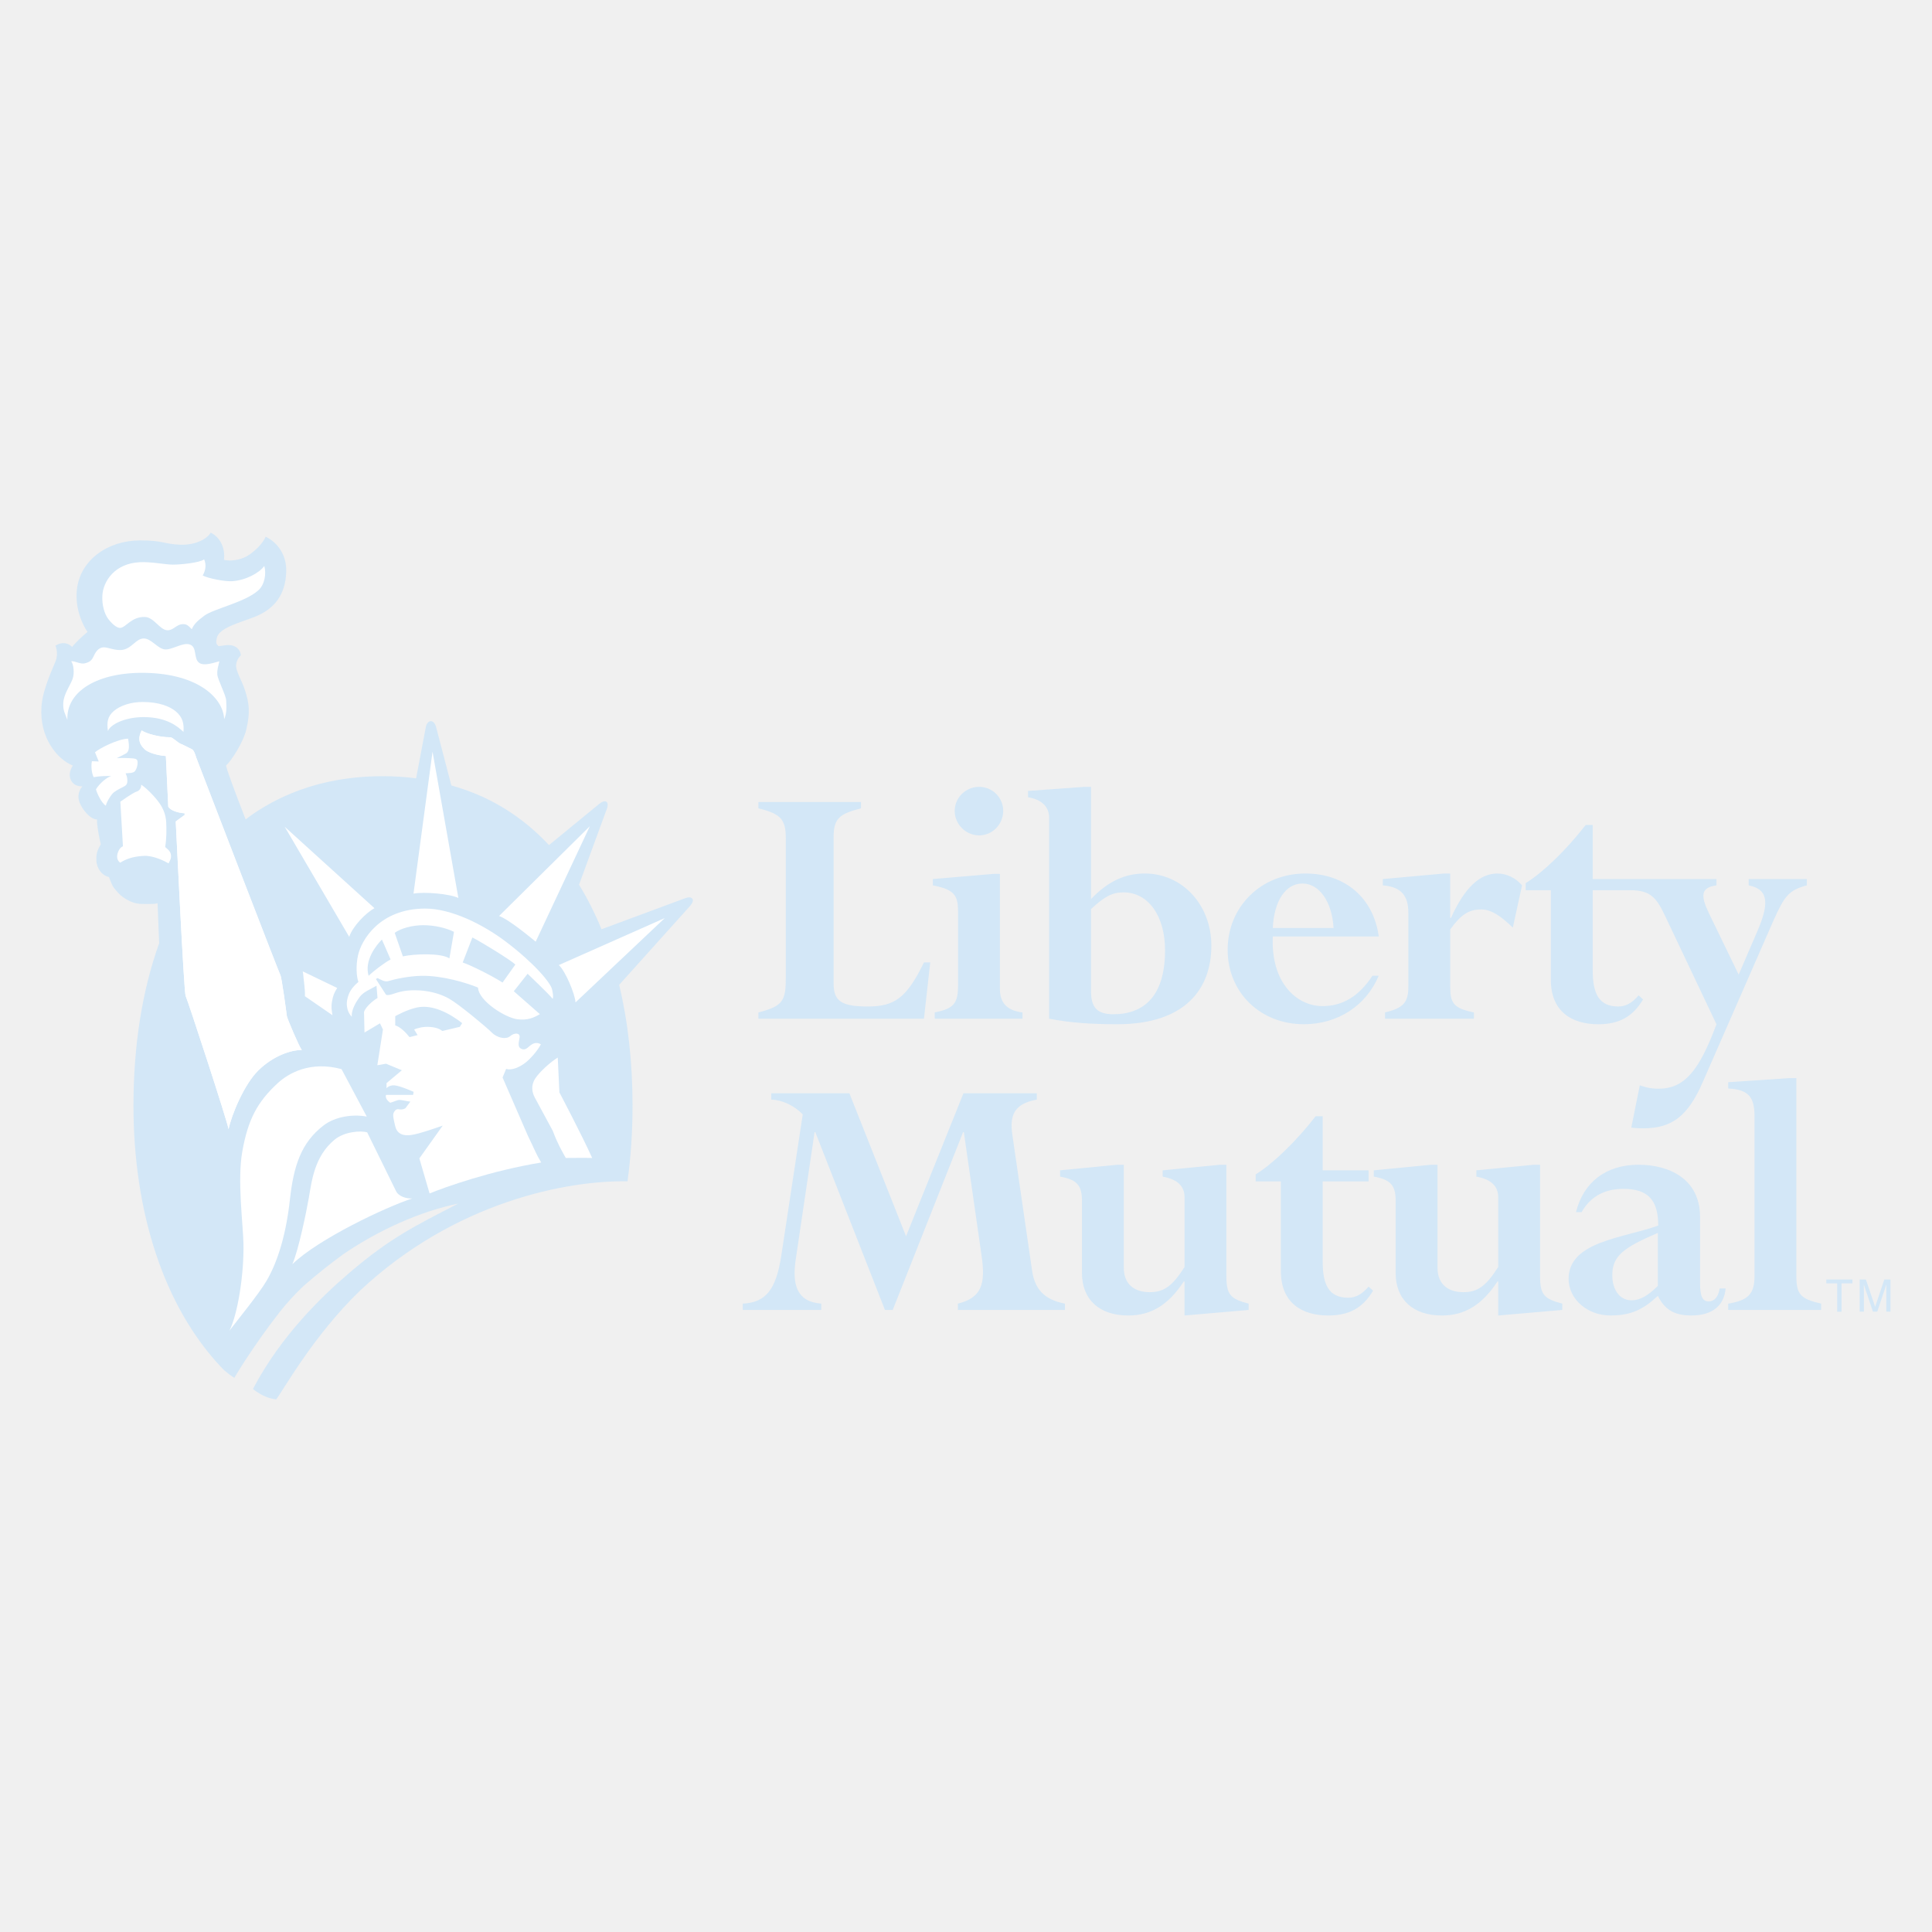
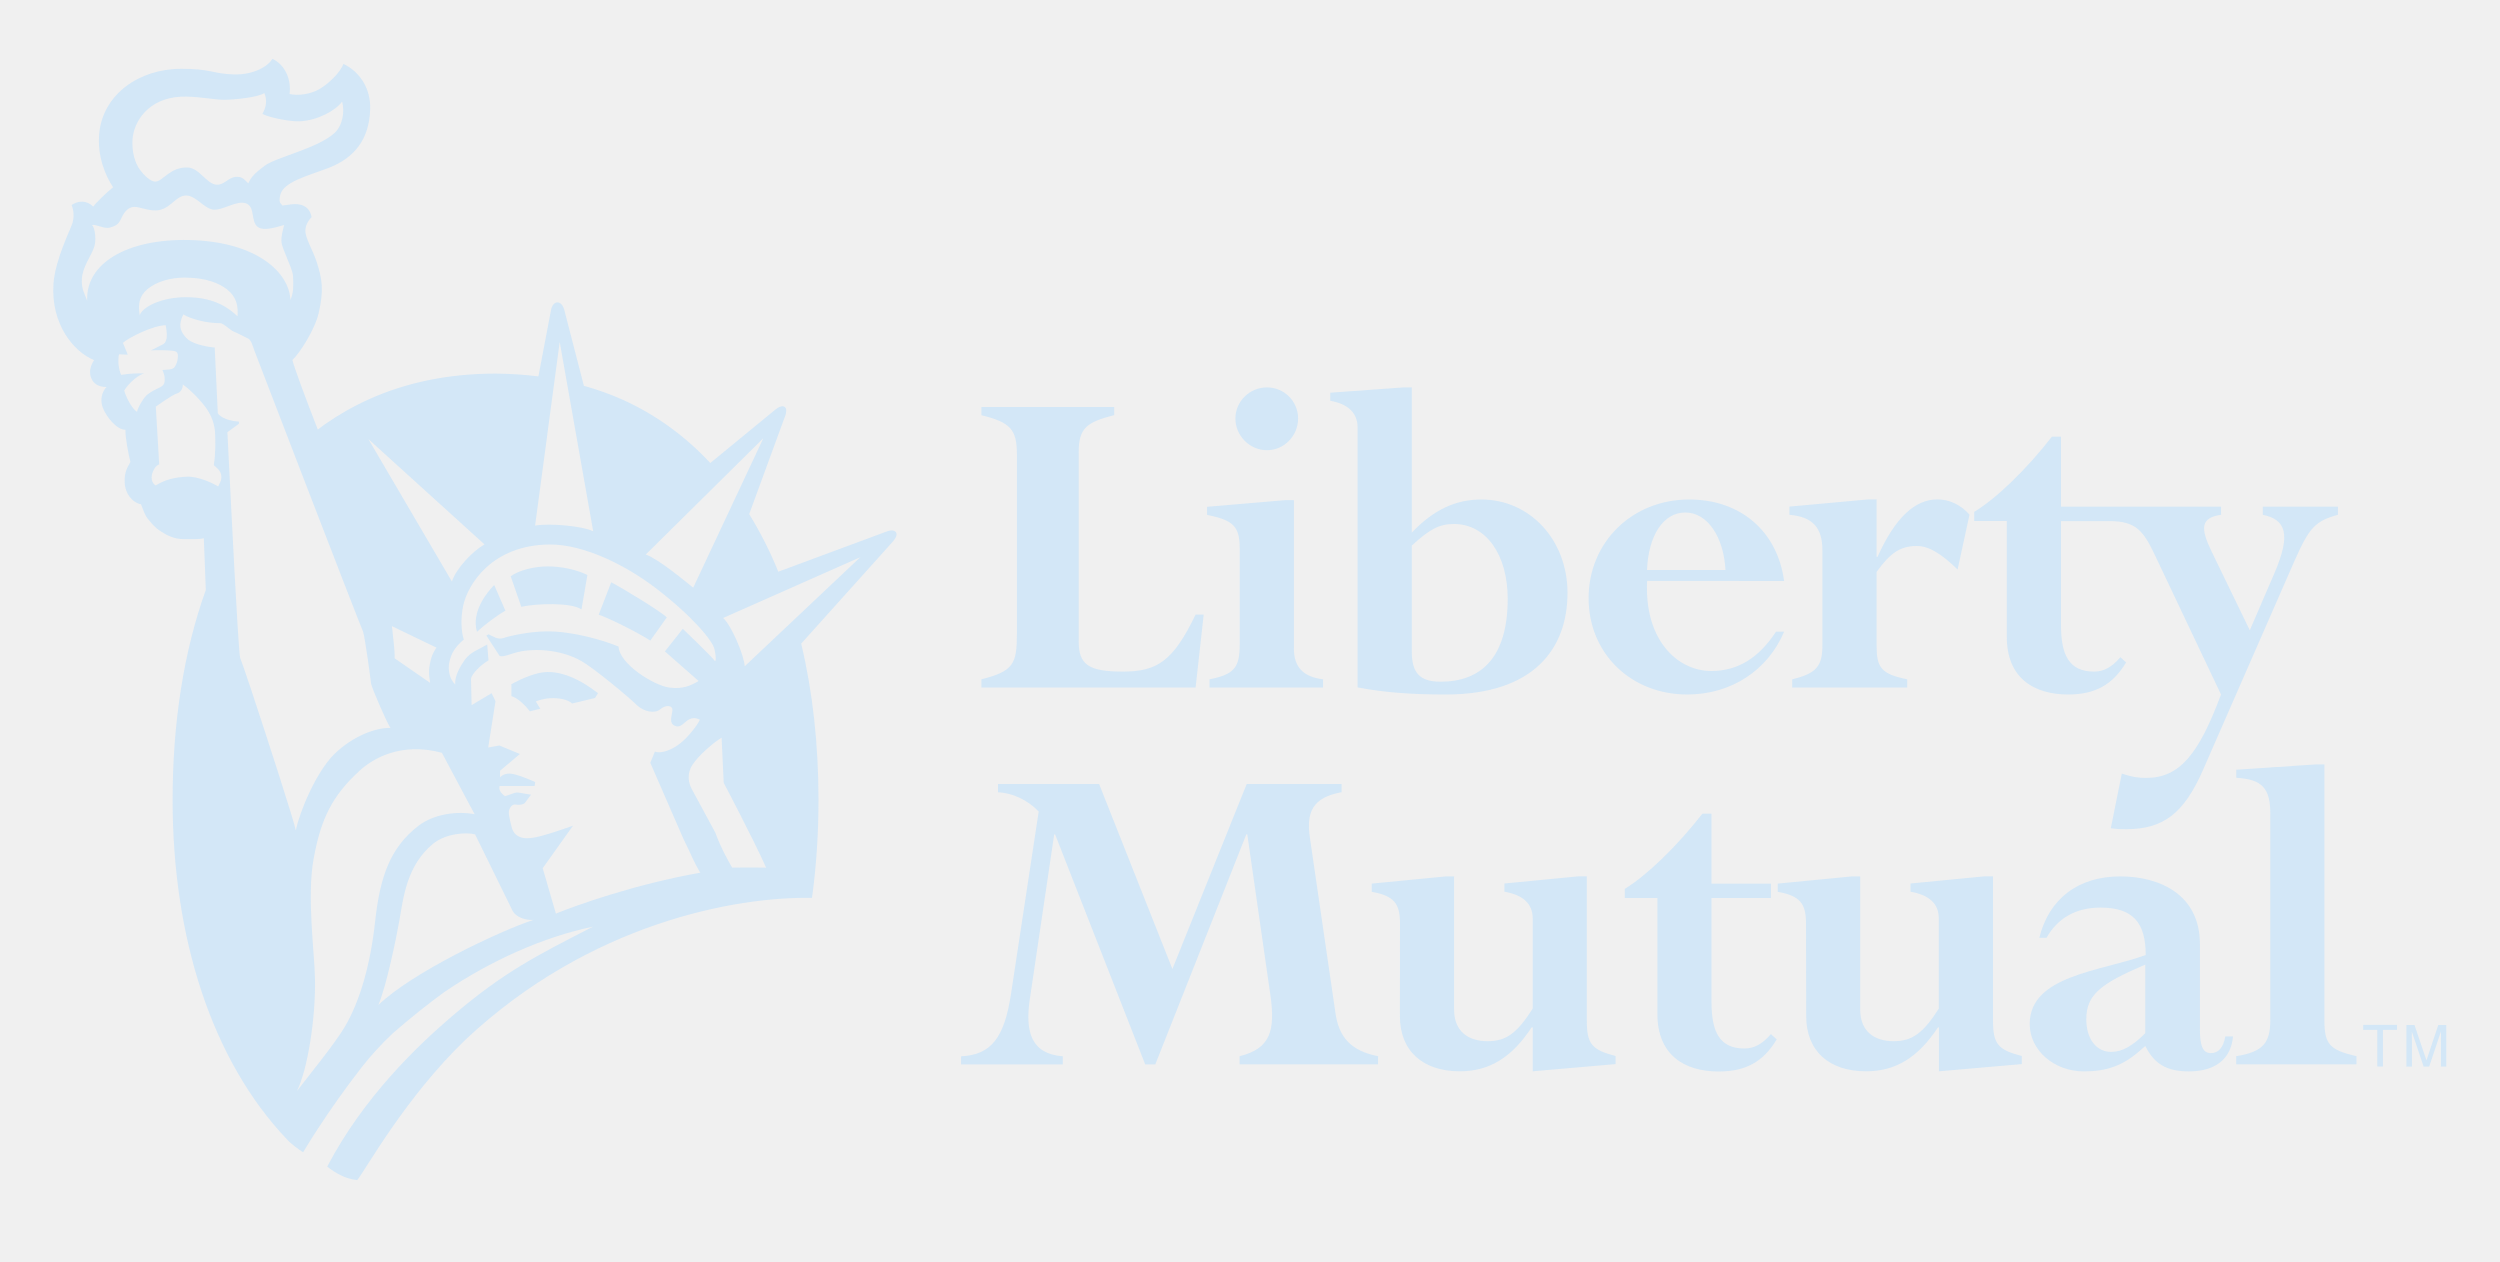
- <svg xmlns="http://www.w3.org/2000/svg" width="2500" height="2500" viewBox="0 0 200 200">
-   <path fill="none" d="M0 0h200v200H0z" />
-   <path d="M71.676 93.038c-.219-.289-.76-.051-.76-.051l-8.65 3.207a31.436 31.436 0 0 0-2.324-4.609l2.801-7.643s.35-.759.025-.948c-.322-.191-.848.317-.848.317l-5.088 4.173c-1.984-2.125-4.313-3.839-6.989-5.053a23.204 23.204 0 0 0-3.119-1.122l-1.579-6.047s-.136-.606-.542-.606c-.405 0-.515.573-.515.573l-1.012 5.342a27.194 27.194 0 0 0-3.426-.22c-3.795 0-7.166.72-10.117 2.044a21.426 21.426 0 0 0-3.563 2.025c-.185.13-.36.271-.541.406-1.05-2.703-1.876-4.909-2.031-5.572.583-.529 1.808-2.457 2.107-3.758.415-1.82.288-2.681-.15-4.058-.317-1.007-.954-1.949-.912-2.585.032-.475.285-.815.499-1.034-.116-.668-.551-.959-1.068-1.026-.476-.064-.847.076-1.271.095-.106-.196-.319-.159-.159-.848.242-1.044 2.244-1.534 3.884-2.169 2.075-.805 3.234-2.3 3.304-4.699.05-1.745-.922-3.036-2.141-3.618-.245.704-1.256 1.651-1.959 2.037-.692.382-1.652.528-2.346.366.152-1.283-.44-2.376-1.377-2.817-.3.547-1.427 1.301-3.121 1.249-1.694-.054-1.803-.455-4.183-.447-3.388.006-6.194 2.05-6.539 5.05-.222 1.949.527 3.584 1.092 4.431-.422.317-1.412 1.27-1.589 1.556-.245-.286-.917-.666-1.727-.137.175.426.208.944.07 1.441-.14.491-1.376 2.893-1.517 4.831-.24 3.281 1.655 5.502 3.245 6.137-.351.53-.424 1.093-.176 1.554.163.305.492.6 1.165.6-.388.423-.535 1.062-.283 1.692.283.705 1.092 1.73 1.799 1.73-.035.599.247 2.008.389 2.574-.246.459-.495.806-.458 1.652.035.882.6 1.594 1.304 1.735.177.425.31.89.555 1.172.247.283.467.626.998.978.528.353 1.128.637 1.835.637.705 0 1.326.034 1.644-.071.015.202.081 2.069.163 4.142-1.774 4.938-2.659 10.663-2.659 16.804v.003c.001 11.007 3.14 20.813 9.133 27.133 0 0 .345.425 1.307 1.047 0 0 1.876-3.206 4.729-6.852a25.053 25.053 0 0 1 2.462-2.679 61.037 61.037 0 0 1 4.09-3.268c3.688-2.512 7.956-4.426 11.9-5.24-4.523 2.331-7.087 3.581-11.34 7.227-2.691 2.309-6.981 6.382-9.913 11.964.61.484 1.432.981 2.401 1.079.62-.728 3.808-6.574 8.703-11.274 9.902-9.272 21.566-11.416 27.673-11.299.343-2.514.52-5.135.52-7.841 0-4.433-.462-8.643-1.384-12.501l7.291-8.114c0-.003.504-.506.288-.797z" fill="#D3E7F7" />
-   <path d="M17.452 89.375c-.422-.247-1.587-.814-2.504-.776-.951.038-1.754.23-2.504.705-.317-.213-.416-.636-.212-1.13.202-.492.495-.563.495-.563l-.269-4.623s1.299-.924 1.65-1.029c.352-.105.512-.381.512-.733.575.391 1.424 1.257 1.879 1.906.425.6.672 1.268.707 2.01.035.74.042 1.623-.107 2.54.29.248.564.458.6.845.035.391-.105.53-.247.848zM59.577 103.768c-.051-.901-1.097-3.334-1.731-3.864l10.974-4.867-9.243 8.731zM29.473 85.586l9.288 8.426c-.897.504-2.242 1.861-2.611 2.97l-6.677-11.396zM34.908 102.276c-.317.495-.431.792-.537 1.39-.107.602-.028.935.045 1.429l-2.851-1.966c.035-.668-.14-1.757-.185-2.326-.005-.062-.025-.162-.041-.247l3.569 1.72z" fill="#fff" />
-   <path d="M19.216 103.096c-.176-.317-.987-17.462-1.022-18.059l.917-.669v-.178c-.669-.036-1.447-.282-1.691-.673l-.248-5.253c-.919-.071-1.864-.362-2.216-.713-.439-.441-.782-.982-.287-1.935.457.32 1.796.707 2.961.707.246 0 .765.555 1.06.671.337.134.902.446 1.169.563.24.105.389.669.46.881.07.212 8.563 22.261 8.706 22.507.142.247.637 3.949.669 4.232.038.282 1.307 3.243 1.553 3.527-1.128-.034-2.977.612-4.494 2.097-1.482 1.447-2.793 4.628-3.091 6.095-.106-.777-4.268-13.483-4.446-13.8zM30.01 124.189c-.369 3.389-1.194 6.329-2.434 8.429-.797 1.352-3.037 4.093-3.821 5.127.849-1.691 1.504-5.777 1.449-8.953-.035-2.062-.661-6.611-.115-9.627.587-3.236 1.507-5.055 3.673-7.049 1.104-1.017 3.366-2.316 6.594-1.439l2.612 4.912c-1.398-.267-3.245-.027-4.477.92-2.316 1.779-3.096 4.178-3.481 7.68z" fill="#fff" />
-   <path d="M30.265 130.869c.635-1.43 1.47-5.505 1.704-6.869.302-1.749.582-4.303 2.666-6.021 1.024-.845 2.706-.955 3.375-.76l2.955 6.017c.264.637 1.132.862 1.713.827-2.768.899-9.747 4.212-12.413 6.806zM55.399 111.659c-.475.742-.305 1.454-.042 1.951.3.56 1.863 3.448 1.863 3.448.493 1.31.878 1.969 1.348 2.813.847 0 1.764-.022 2.732 0-1.033-2.313-3.392-6.784-3.392-6.784l-.17-3.607c-.687.415-1.864 1.439-2.339 2.179zM42.806 92.506c1.164-.21 3.8.031 4.645.455L44.775 77.81l-1.969 14.696zM20.318 78.438c-.071-.211-.217-.776-.46-.881-.265-.119-.832-.432-1.169-.566-.292-.115-.813-.668-1.059-.668-1.164 0-2.505-.387-2.962-.707-.495.953-.152 1.494.287 1.935.353.351 1.297.638 2.216.713l.248 5.253c.245.391 1.022.635 1.691.669v.176l-.917.673c.035.597.846 17.742 1.024 18.059.175.317 4.338 13.023 4.443 13.798.297-1.464 1.609-4.647 3.091-6.094 1.517-1.482 3.366-2.129 4.494-2.095-.246-.284-1.515-3.245-1.553-3.527-.032-.283-.527-3.985-.667-4.232-.142-.246-8.637-22.294-8.707-22.506z" fill="#fff" />
-   <path d="M14.893 74.234c2.399.005 3.536 1.002 4.098 1.531.07-.811-.058-1.526-.812-2.137-.627-.509-1.729-.959-3.421-.959-1.129 0-2.264.331-2.97.929-.647.55-.753 1.171-.613 2.089.211-.67 1.742-1.461 3.718-1.453zM10.596 61.648c-.053.915.19 1.87.615 2.435.241.321.812.94 1.234.916.601-.038 1.165-1.186 2.574-1.13.917.036 1.517 1.331 2.294 1.375.6.038.917-.562 1.524-.627.519-.055.699.206 1.017.522.212-.492.517-.827 1.304-1.409.952-.707 4.198-1.377 5.575-2.611.689-.618.845-1.76.627-2.529-.522.733-1.969 1.507-3.378 1.577-.707.035-2.401-.277-3.001-.594.301-.516.4-1.103.152-1.668-.459.354-2.443.546-3.221.546-.776 0-2.289-.316-3.463-.251-2.576.136-3.768 1.966-3.853 3.448z" fill="#fff" />
-   <path d="M15.041 69.654c5.575.107 8.091 2.681 8.163 4.798.283-.637.245-1.235.21-1.941-.027-.562-.879-2.15-.917-2.68-.035-.529.106-.881.212-1.375-.352.07-1.586.564-2.116.141-.567-.454-.175-1.586-.917-1.869-.742-.285-1.904.599-2.646.494-.74-.107-1.375-1.127-2.149-1.127-.78 0-1.167.95-2.119 1.163-.734.164-1.624-.279-2.059-.246-.48.034-.77.408-.982.866-.211.461-.382.649-.945.79-.45.114-1.094-.28-1.412-.21.246.247.37 1.25.147 1.834-.282.741-.887 1.518-.959 2.442-.06.816.212 1.192.425 1.791-.142-3.001 3.196-4.964 8.064-4.871zM11.527 80.342c-.387.071-1.199.707-1.594 1.369.115.427.572 1.421 1.022 1.693.102-.459.607-1.224.857-1.402.35-.251.702-.423.984-.562.282-.143.387-.284.387-.605 0-.314-.041-.464-.182-.781.28-.034.802.009.982-.24.175-.245.26-.565.26-.881 0-.319-.143-.39-.458-.424a13.204 13.204 0 0 0-1.7-.022l.924-.473c.21-.103.282-.315.318-.492.034-.176.026-.574-.071-1.057-1.06.034-2.929.986-3.423 1.409l.39.955-.707-.029c-.105.483-.035 1.228.177 1.65.635-.108 1.375-.142 1.834-.108zM57.156 102.443c-.13-.685-1.849-2.734-4.78-4.954-2.284-1.737-5.637-3.449-8.396-3.434-4.656.027-6.579 3.224-6.93 4.893-.212 1.009-.161 2.101.051 2.701-.74.635-1.022 1.146-1.165 1.869-.1.521 0 1.269.478 1.729-.053-.689.415-1.486.794-2.011.425-.583 1.129-.81 1.767-1.195l.105 1.272c-.603.347-1.347 1.087-1.397 1.474l.05 2.102 1.601-.954.309.637-.582 3.703.899-.16 1.639.678-1.587 1.332v.532s.241-.328.8-.303c.56.025 2.004.672 2.004.672l-.052.32H39.96c-.107.369.222.654.435.812.368-.104.751-.295.962-.295.209 0 .699.125 1.122.178l-.507.68s-.262.2-.742.104c-.264-.052-.527.317-.527.62 0 .32.205 1.114.205 1.114.26 1.192 1.477.949 1.632.938.774-.067 3.293-.978 3.293-.978l-2.421 3.396 1.058 3.631c1.598-.657 6.371-2.354 11.554-3.203-.566-.939-.658-1.314-1.353-2.714l-2.645-6.084.37-.899c.582.212 1.48-.213 2.062-.688.583-.477 1.27-1.324 1.534-1.854-.37-.21-.685-.16-1.004.055-.317.213-.564.62-1.004.422-.479-.209-.245-.731-.192-1.209.053-.475-.55-.482-.972-.115-.424.37-1.325.213-1.907-.367-.582-.584-3.383-2.913-4.39-3.49-1.447-.832-3.386-1.045-4.815-.787-.834.147-1.429.518-1.747.359l-1.047-1.619.167-.104c.37.159.719.454 1.197.296.475-.159 2.006-.509 3.386-.528 2.119-.036 4.692.738 5.822 1.219.052 1.374 2.821 3.12 4.073 3.277 1.057.133 1.697-.157 2.329-.529l-2.699-2.371 1.429-1.809s2.276 2.168 2.594 2.596c.101-.252-.001-.664-.056-.957zm-16.241 2.752s1.162-.668 2.256-.902c1.614-.345 3.403.625 4.672 1.621l-.242.383-1.819.43c-.354-.314-1.024-.455-1.748-.422-.644.032-1.163.267-1.163.267l.358.58-.836.212c-.37-.475-.952-1.059-1.479-1.217v-.952zm-2.755-4.179c-.476-1.597.796-3.176 1.375-3.756l.899 2.062c-.684.371-1.744 1.178-2.274 1.694zm8.361-1.8c-.847-.583-3.65-.478-4.815-.212l-.847-2.437c.637-.475 1.853-.792 2.963-.792 1.112 0 2.328.268 3.173.689l-.474 2.752zm5.504 2.496c-1.165-.749-3.442-1.86-4.126-2.074l1.002-2.591c.849.425 3.97 2.326 4.446 2.805l-1.322 1.86zM51.664 94.823c1.047.372 3.261 2.233 3.791 2.657l5.607-11.954-9.398 9.297z" fill="#fff" />
-   <g>
-     <g fill="#D3E7F7">
-       <path d="M86.293 101.776c0 1.839.769 2.414 3.528 2.414s4.023-.842 5.827-4.563h.65l-.65 5.83H78.511v-.652c2.569-.651 2.836-1.229 2.836-3.644v-14.34c0-1.994-.497-2.567-2.836-3.145v-.652h10.62v.652c-2.224.577-2.837 1.036-2.837 2.992v15.108zM103.508 102.349c0 1.457.729 2.264 2.339 2.456v.652h-9.088v-.652c1.954-.385 2.417-.922 2.417-2.761v-7.708c0-1.764-.5-2.262-2.609-2.685v-.652l6.29-.535h.652v11.885zm-2.147-20.895a2.486 2.486 0 0 1 2.491 2.491c0 1.382-1.111 2.533-2.491 2.533-1.382 0-2.531-1.151-2.531-2.533 0-1.379 1.149-2.491 2.531-2.491zM112.94 94.106c1.457-1.343 2.222-1.726 3.373-1.726 2.566 0 4.293 2.454 4.293 5.982 0 4.715-2.146 6.632-5.364 6.632-1.729 0-2.302-.768-2.302-2.414v-8.474zm0-12.652h-.654l-5.864.422v.652c1.342.23 2.186.919 2.186 2.146v20.782c2.185.42 4.333.572 7.055.572 7.056 0 9.736-3.681 9.736-8.129 0-4.218-2.988-7.475-6.898-7.475-2.071 0-3.838.843-5.56 2.647V81.454zM131.763 96.062c.115-2.761 1.302-4.6 3.068-4.6 1.762 0 3.066 1.917 3.219 4.6h-6.287zm10.965.881c-.535-3.985-3.486-6.518-7.591-6.518-4.561 0-8.051 3.411-8.051 7.898 0 4.409 3.373 7.705 7.897 7.705 3.488 0 6.439-1.916 7.744-5.022h-.65c-1.382 2.109-3.068 3.146-5.177 3.146-2.684 0-5.367-2.457-5.138-7.21h10.966zM156.607 96.023c-1.267-1.226-2.264-1.878-3.261-1.878-1.302 0-2.109.536-3.219 2.069v5.905c0 1.727.343 2.261 2.451 2.686v.652h-9.2v-.652c1.92-.462 2.414-1.037 2.414-2.686v-7.63c0-1.84-.802-2.684-2.641-2.837V91l6.321-.573h.654v4.602h.075c1.419-3.146 2.991-4.602 4.795-4.602.955 0 1.877.423 2.566 1.226l-.955 4.37zM181.024 90.999v.652c1.842.382 2.262 1.534.96 4.603l-1.997 4.638-3.065-6.324c-.885-1.842-.885-2.686.765-2.916V91h-12.809v-5.596h-.729c-2.034 2.607-4.41 4.909-6.212 6.02v.729h2.606v9.279c0 3.296 2.187 4.598 4.907 4.598 2.148 0 3.568-.767 4.64-2.571l-.459-.42c-.69.808-1.345 1.152-2.106 1.152-2.034 0-2.646-1.379-2.646-3.721v-8.317h3.876c2.108 0 2.723.767 3.643 2.722l5.29 11.155c-1.765 4.755-3.296 6.672-5.979 6.672-.577 0-1.037-.038-1.957-.345l-.882 4.37c.54.077.845.077 1.227.077 2.991 0 4.641-1.267 6.175-4.793l7.283-16.64c1.189-2.684 1.649-3.218 3.488-3.719V91h-6.019zM106.831 131.466c.268 1.954 1.229 3.065 3.413 3.485v.652H99.162v-.652c2.454-.611 2.877-2.026 2.454-4.939l-1.839-12.811h-.078l-7.283 18.402h-.807l-7.208-18.402h-.075l-1.954 13.19c-.385 2.608.113 4.37 2.644 4.56v.652H76.89v-.652c2.414-.109 3.448-1.494 3.984-4.939l2.225-14.649c-.882-.92-2.109-1.494-3.258-1.534v-.652h8.088l5.866 14.8 5.942-14.8h7.594v.652c-2.302.425-2.839 1.571-2.533 3.643l2.033 13.994zM112.004 124.297c0-1.611-.537-2.186-2.264-2.493v-.652l5.944-.577h.651v10.659c0 1.727 1.112 2.531 2.687 2.531 1.454 0 2.336-.612 3.603-2.608v-7.206c0-1.189-.77-1.877-2.264-2.146v-.652l5.942-.577h.652v11.504c0 1.916.385 2.376 2.304 2.873v.652l-6.635.575v-3.523h-.077c-1.609 2.451-3.413 3.523-5.752 3.523-2.988 0-4.792-1.647-4.792-4.408v-7.475zM132.593 122.301h-2.608v-.728c1.801-1.111 4.18-3.413 6.209-6.019h.732v5.597h4.752v1.149h-4.752v8.32c0 2.339.611 3.719 2.644 3.719.765 0 1.419-.346 2.108-1.15l.46.423c-1.072 1.802-2.491 2.566-4.641 2.566-2.721 0-4.904-1.3-4.904-4.601v-9.276zM144.477 124.297c0-1.611-.537-2.186-2.264-2.493v-.652l5.944-.577h.654v10.659c0 1.727 1.109 2.531 2.679 2.531 1.459 0 2.341-.612 3.605-2.608v-7.206c0-1.189-.768-1.877-2.262-2.146v-.652l5.942-.577h.652v11.504c0 1.916.385 2.376 2.301 2.873v.652l-6.634.575v-3.523h-.075c-1.611 2.451-3.413 3.523-5.754 3.523-2.988 0-4.79-1.647-4.79-4.408v-7.475zM171.622 133.115c-1 .997-1.842 1.494-2.724 1.494-1.189 0-1.994-1.037-1.994-2.606 0-1.954 1.109-2.838 4.718-4.372v5.484zm4.367-7.134c0-3.988-3.258-5.407-6.364-5.407-3.373 0-5.712 1.804-6.479 4.91h.577c.917-1.612 2.374-2.414 4.33-2.414 2.608 0 3.605 1.227 3.605 3.796-3.528 1.302-9.277 1.608-9.277 5.52 0 2.108 1.954 3.793 4.333 3.793 1.761 0 3.103-.42 4.56-1.725l.348-.305c.725 1.454 1.724 2.029 3.485 2.029 2.111 0 3.376-.995 3.528-2.796h-.612c-.155.882-.537 1.339-1.151 1.339-.65 0-.883-.572-.883-1.914v-6.826zM181.627 115.555c0-2.032-.655-2.762-2.724-2.876v-.65l6.403-.425h.652v20.475c0 1.916.423 2.376 2.566 2.873v.652h-9.622v-.652c2.111-.342 2.724-1.031 2.724-2.873v-16.524zM189.058 132.853h1.127v2.931h.45v-2.931h1.126v-.399h-2.703v.399zM195.27 135.783v-1.966c0-.098.007-.52.007-.832h-.007l-.938 2.798h-.447l-.935-2.793h-.01c0 .308.01.729.01.827v1.966h-.437v-3.33h.645l.952 2.815h.007l.947-2.815h.64v3.33h-.434z" />
-     </g>
-   </g>
+ <svg xmlns="http://www.w3.org/2000/svg" version="1.1" id="Layer_1" x="0px" y="0px" viewBox="0 0 2500 1261.3" style="enable-background:new 0 0 2500 1261.3;" xml:space="preserve">
+   <style type="text/css">
+ 	.st0{fill:#D3E7F7;}
+ </style>
+   <path class="st0" d="M1078.7,641.4c0,23,9.6,30.2,44.1,30.2s50.3-10.5,72.8-57h8.1l-8.1,72.9H981.4v-8.2  c32.1-8.1,35.5-15.4,35.5-45.5V454.5c0-24.9-6.2-32.1-35.5-39.3V407h132.8v8.1c-27.8,7.2-35.5,13-35.5,37.4L1078.7,641.4  L1078.7,641.4z M1293.9,648.6c0,18.2,9.1,28.3,29.2,30.7v8.2h-113.6v-8.2c24.4-4.8,30.2-11.5,30.2-34.5v-96.3  c0-22-6.2-28.3-32.6-33.6v-8.1l78.6-6.7h8.2L1293.9,648.6L1293.9,648.6z M1267,387.4c17.2,0,31.1,13.9,31.1,31c0,0,0,0.1,0,0.1  c0,17.3-13.9,31.7-31.1,31.7c-17.3,0-31.6-14.4-31.6-31.7C1235.4,401.3,1249.7,387.4,1267,387.4z M1411.8,545.6  c18.2-16.8,27.8-21.6,42.2-21.6c32.1,0,53.7,30.7,53.7,74.8c0,58.9-26.8,82.9-67.1,82.9c-21.6,0-28.8-9.6-28.8-30.2V545.6z   M1411.8,387.4h-8.2l-73.3,5.3v8.1c16.8,2.9,27.3,11.5,27.3,26.8v259.8c27.3,5.2,54.2,7.1,88.2,7.1c88.2,0,121.7-46,121.7-101.6  c0-52.7-37.3-93.4-86.2-93.4c-25.9,0-48,10.5-69.5,33.1L1411.8,387.4L1411.8,387.4z M1647,570c1.4-34.5,16.3-57.5,38.3-57.5  c22,0,38.3,24,40.2,57.5H1647L1647,570z M1784.1,581c-6.7-49.8-43.6-81.5-94.9-81.5c-57,0-100.6,42.6-100.6,98.7  c0,55.1,42.2,96.3,98.7,96.3c43.6,0,80.5-24,96.8-62.8h-8.1c-17.3,26.4-38.3,39.3-64.7,39.3c-33.6,0-67.1-30.7-64.2-90.1L1784.1,581  L1784.1,581z M1957.6,569.5c-15.8-15.3-28.3-23.5-40.8-23.5c-16.3,0-26.4,6.7-40.2,25.9v73.8c0,21.6,4.3,28.3,30.6,33.6v8.2h-115  v-8.2c24-5.8,30.2-13,30.2-33.6v-95.4c0-23-10-33.5-33-35.5v-8.2l79-7.2h8.2v57.5h0.9c17.7-39.3,37.4-57.5,59.9-57.5  c11.9,0,23.5,5.3,32.1,15.3L1957.6,569.5z M2262.8,506.7v8.1c23,4.8,28.3,19.2,12,57.5l-25,58l-38.3-79c-11.1-23-11.1-33.6,9.6-36.5  v-8.1H2061v-70h-9.1c-25.4,32.6-55.1,61.4-77.7,75.2v9.1h32.6v116c0,41.2,27.3,57.5,61.3,57.5c26.8,0,44.6-9.6,58-32.1l-5.7-5.2  c-8.6,10.1-16.8,14.4-26.3,14.4c-25.4,0-33.1-17.2-33.1-46.5v-104h48.4c26.4,0,34,9.6,45.5,34l66.1,139.4  c-22.1,59.4-41.2,83.4-74.7,83.4c-7.2,0-13-0.5-24.5-4.3l-11,54.6c6.7,1,10.6,1,15.3,1c37.4,0,58-15.8,77.2-59.9l91-208  c14.9-33.5,20.6-40.2,43.6-46.5v-8.1L2262.8,506.7L2262.8,506.7z M1335.4,1012.6c3.3,24.4,15.4,38.3,42.7,43.6v8.1h-138.5v-8.1  c30.7-7.6,36-25.3,30.7-61.7l-23-160.1h-1l-91,230h-10.1l-90.1-230h-0.9l-24.4,164.9c-4.8,32.6,1.4,54.6,33,57v8.1H961.1v-8.1  c30.2-1.4,43.1-18.7,49.8-61.7l27.8-183.1c-11-11.5-26.4-18.7-40.7-19.2V784h101.1l73.3,185l74.3-185h94.9v8.2  c-28.8,5.3-35.5,19.6-31.7,45.5L1335.4,1012.6L1335.4,1012.6z M1400,923c0-20.1-6.7-27.3-28.3-31.2v-8.2l74.3-7.2h8.1v133.2  c0,21.6,13.9,31.6,33.6,31.6c18.2,0,29.2-7.7,45-32.6v-90.1c0-14.9-9.6-23.5-28.3-26.8v-8.2l74.3-7.2h8.1v143.8  c0,23.9,4.8,29.7,28.8,35.9v8.1l-82.9,7.2v-44h-1c-20.1,30.6-42.7,44-71.9,44c-37.3,0-59.9-20.6-59.9-55.1L1400,923L1400,923z   M1657.4,898h-32.6v-9.1c22.5-13.9,52.2-42.7,77.6-75.2h9.1v70h59.4V898h-59.4v104c0,29.2,7.6,46.5,33,46.5  c9.6,0,17.7-4.3,26.4-14.4l5.8,5.3c-13.4,22.5-31.1,32.1-58,32.1c-34,0-61.3-16.2-61.3-57.5L1657.4,898L1657.4,898z M1806,923  c0-20.1-6.7-27.3-28.3-31.2v-8.2l74.3-7.2h8.2v133.2c0,21.6,13.9,31.6,33.5,31.6c18.2,0,29.3-7.7,45.1-32.6v-90.1  c0-14.9-9.6-23.5-28.3-26.8v-8.2l74.3-7.2h8.2v143.8c0,23.9,4.8,29.7,28.8,35.9v8.1l-82.9,7.2v-44h-0.9c-20.1,30.6-42.7,44-71.9,44  c-37.4,0-59.9-20.6-59.9-55.1L1806,923L1806,923z M2145.3,1033.2c-12.5,12.5-23,18.7-34.1,18.7c-14.9,0-24.9-13-24.9-32.6  c0-24.4,13.9-35.5,59-54.7V1033.2z M2199.9,944c0-49.8-40.7-67.6-79.6-67.6c-42.2,0-71.4,22.5-81,61.4h7.2  c11.5-20.1,29.7-30.2,54.1-30.2c32.6,0,45.1,15.3,45.1,47.4c-44.1,16.3-116,20.1-116,69c0,26.3,24.4,47.4,54.2,47.4  c22,0,38.8-5.2,57-21.6l4.4-3.8c9.1,18.2,21.6,25.4,43.6,25.4c26.4,0,42.2-12.4,44.1-35h-7.7c-1.9,11-6.7,16.7-14.4,16.7  c-8.1,0-11-7.2-11-23.9V944z M2270.3,813.7c0-25.4-8.2-34.5-34-35.9v-8.1l80-5.3h8.1v255.9c0,24,5.3,29.7,32.1,35.9v8.1h-120.3v-8.1  c26.4-4.3,34.1-12.9,34.1-35.9L2270.3,813.7L2270.3,813.7z M2363.2,1029.9h14.1v36.6h5.6v-36.6h14.1v-5h-33.8V1029.9z   M2440.9,1066.5V1042c0-1.2,0.1-6.5,0.1-10.4h-0.1l-11.7,35h-5.6l-11.7-34.9h-0.1c0,3.8,0.1,9.1,0.1,10.3v24.6h-5.5v-41.6h8.1  l11.9,35.2h0.1l11.8-35.2h8v41.6H2440.9z" />
+   <path class="st0" d="M895.9,532.2L895.9,532.2c-2.7-3.6-9.5-0.6-9.5-0.6l-108.1,40.1c-8.1-20-17.8-39.2-29.1-57.6l35-95.5  c0,0,4.4-9.5,0.3-11.8c-4-2.4-10.6,4-10.6,4l-63.6,52.2c-24.8-26.6-53.9-48-87.4-63.2c-12.6-5.6-25.7-10.3-39-14L564.3,310  c0,0-1.7-7.6-6.8-7.6c-5.1,0-6.4,7.2-6.4,7.2l-12.7,66.8c-14.2-1.8-28.5-2.7-42.8-2.8c-47.4,0-89.6,9-126.5,25.6  c-15.6,7-30.5,15.5-44.5,25.3c-2.3,1.6-4.5,3.4-6.8,5.1c-13.1-33.8-23.4-61.4-25.4-69.6c7.3-6.6,22.6-30.7,26.3-47  c5.2-22.8,3.6-33.5-1.9-50.7c-4-12.6-11.9-24.4-11.4-32.3c0.4-5.9,3.6-10.2,6.2-12.9c-1.5-8.4-6.9-12-13.4-12.8  c-5.9-0.8-10.6,0.9-15.9,1.2c-1.3-2.5-4-2-2-10.6c3-13.1,28-19.2,48.6-27.1c25.9-10.1,40.4-28.8,41.3-58.7  c0.6-21.8-11.5-38-26.8-45.2c-3.1,8.8-15.7,20.6-24.5,25.5c-8.7,4.8-20.7,6.6-29.3,4.6c1.9-16-5.5-29.7-17.2-35.2  c-3.8,6.8-17.8,16.3-39,15.6c-21.2-0.7-22.5-5.7-52.3-5.6c-42.3,0.1-77.4,25.6-81.7,63.1c-2.8,24.4,6.6,44.8,13.7,55.4  c-5.3,4-17.7,15.9-19.9,19.4c-3.1-3.6-11.5-8.3-21.6-1.7c2.2,5.3,2.6,11.8,0.9,18c-1.8,6.1-17.2,36.2-19,60.4  c-3,41,20.7,68.8,40.6,76.7c-4.4,6.6-5.3,13.7-2.2,19.4c2,3.8,6.1,7.5,14.6,7.5c-4.9,5.3-6.7,13.3-3.5,21.2  c3.5,8.8,13.7,21.6,22.5,21.6c-0.4,7.5,3.1,25.1,4.9,32.2c-3.1,5.7-6.2,10.1-5.7,20.6c0.4,11,7.5,19.9,16.3,21.7  c2.2,5.3,3.9,11.1,6.9,14.6c3.1,3.5,5.8,7.8,12.5,12.2c6.6,4.4,14.1,8,22.9,8c8.8,0,16.6,0.4,20.5-0.9c0.2,2.5,1,25.9,2,51.8  c-22.2,61.7-33.2,133.3-33.2,210v0c0,137.6,39.2,260.2,114.2,339.2c0,0,4.3,5.3,16.3,13.1c0,0,23.5-40.1,59.1-85.7  c9.4-11.9,19.7-23.1,30.8-33.5c16.4-14.3,33.5-28,51.1-40.9c46.1-31.4,99.5-55.3,148.8-65.5c-56.5,29.1-88.6,44.8-141.8,90.3  c-33.6,28.9-87.3,79.8-123.9,149.6c7.6,6,17.9,12.3,30,13.5c7.8-9.1,47.6-82.2,108.8-140.9C589.9,923.2,735.7,896.4,812,897.9  c4.3-31.4,6.5-64.2,6.5-98c0-55.4-5.8-108-17.3-156.3l91.1-101.4C892.3,542.1,898.6,535.9,895.9,532.2z M645.8,554.5l117.5-116.2  l-70.1,149.4C686.6,582.4,658.9,559.2,645.8,554.5L645.8,554.5z M559.7,341.9l33.5,189.4c-10.6-5.3-43.5-8.3-58.1-5.7L559.7,341.9z   M368.4,439.1L368.4,439.1l116.1,105.3c-11.2,6.3-28,23.3-32.6,37.1L368.4,439.1L368.4,439.1L368.4,439.1z M430.2,682.9l-35.6-24.6  c0.4-8.4-1.8-22-2.3-29.1c-0.1-0.8-0.3-2-0.5-3.1l44.6,21.5c-4,6.2-5.4,9.9-6.7,17.4C428.3,672.6,429.3,676.8,430.2,682.9z   M132.5,139.8L132.5,139.8c1.1-18.5,16-41.4,48.2-43.1c14.7-0.8,33.6,3.1,43.3,3.1c9.7,0,34.5-2.4,40.3-6.8  c3.1,7.1,1.9,14.4-1.9,20.9c7.5,4,28.7,7.9,37.5,7.4c17.6-0.9,35.7-10.6,42.2-19.7c2.7,9.6,0.8,23.9-7.8,31.6  c-17.2,15.4-57.8,23.8-69.7,32.6c-9.8,7.3-13.7,11.5-16.3,17.6c-4-3.9-6.2-7.2-12.7-6.5c-7.6,0.8-11.6,8.3-19.1,7.8  c-9.7-0.6-17.2-16.7-28.7-17.2c-17.6-0.7-24.7,13.6-32.2,14.1c-5.3,0.3-12.4-7.4-15.4-11.5C134.8,163.2,131.8,151.3,132.5,139.8z   M87.2,300.8c-2.7-7.5-6.1-12.2-5.3-22.4c0.9-11.6,8.5-21.3,12-30.5c2.8-7.3,1.2-19.8-1.8-22.9c4-0.9,12,4.1,17.7,2.6  c7-1.8,9.2-4.1,11.8-9.9c2.7-5.7,6.3-10.4,12.3-10.8c5.4-0.4,16.6,5.1,25.7,3.1c11.9-2.7,16.7-14.5,26.5-14.5  c9.7,0,17.6,12.7,26.9,14.1c9.3,1.3,23.8-9.7,33.1-6.2c9.3,3.5,4.4,17.7,11.5,23.4c6.6,5.3,22.1-0.9,26.5-1.8  c-1.3,6.2-3.1,10.6-2.6,17.2c0.5,6.6,11.1,26.5,11.5,33.5c0.4,8.8,0.9,16.3-2.6,24.3c-0.9-26.5-32.3-58.6-102-60v0  C127.2,238.8,85.4,263.3,87.2,300.8z M139.7,315.3c-1.8-11.5-0.4-19.2,7.7-26.1c8.8-7.5,23-11.6,37.1-11.6c21.2,0,34.9,5.6,42.8,12  c9.4,7.6,11,16.6,10.2,26.7c-7-6.6-21.2-19.1-51.2-19.1v0C161.5,297.1,142.3,307,139.7,315.3z M147.7,394.3  c-3.1,2.2-9.4,11.8-10.7,17.5c-5.6-3.4-11.3-15.8-12.8-21.2c4.9-8.3,15.1-16.2,19.9-17.1c-5.7-0.4-15,0-22.9,1.4  c-2.7-5.3-3.5-14.6-2.2-20.6l8.8,0.4l-4.9-11.9c6.2-5.3,29.5-17.2,42.8-17.6c1.2,6,1.3,11,0.9,13.2c-0.5,2.2-1.3,4.9-4,6.1  l-11.6,5.9c7.1-0.4,14.2-0.3,21.2,0.3c3.9,0.4,5.7,1.3,5.7,5.3c0,3.9-1.1,7.9-3.2,11c-2.2,3.1-8.8,2.6-12.3,3c1.8,4,2.3,5.8,2.3,9.8  c0,4-1.3,5.8-4.8,7.6C156.4,389,152,391.1,147.7,394.3z M218.2,486.4c-5.3-3.1-19.8-10.2-31.3-9.7c-11.9,0.5-21.9,2.9-31.3,8.8  c-4-2.7-5.2-8-2.6-14.1c2.5-6.1,6.2-7,6.2-7l-3.4-57.8c0,0,16.2-11.6,20.6-12.9c4.4-1.3,6.4-4.8,6.4-9.2  c7.2,4.9,17.8,15.7,23.5,23.8c5.3,7.5,8.4,15.9,8.8,25.1c0.4,9.2,0.5,20.3-1.3,31.8c3.6,3.1,7,5.7,7.5,10.6  C221.7,480.7,219.9,482.5,218.2,486.4z M295.8,830.4C295.8,830.4,295.8,830.4,295.8,830.4c-1-7-28.8-93-44.7-140.9  c-6-17.9-10.3-30.4-10.9-31.5l0,0c-0.5-1-1.5-14.2-2.7-33.8c-3.8-61.6-9.7-186.3-10.1-192l11.5-8.4v-2.2c-6.3-0.3-13.3-2.1-17.7-5.1  c-1.5-1-2.7-2.1-3.4-3.3l-3.1-65.7c-0.1,0-0.2,0-0.3,0c-9.2-0.8-18.6-3.3-24.2-6.5c-1.3-0.8-2.4-1.6-3.2-2.4  c-5.5-5.5-9.8-12.3-3.6-24.2c0,0,0,0,0,0c0,0,0,0,0,0c3.1,2.2,9.6,4.6,17.1,6.4c6.3,1.5,13.3,2.4,19.9,2.4c3.1,0,9.6,6.9,13.2,8.3  c4,1.6,10.5,5.2,14,6.8c0.2,0.1,0.4,0.2,0.6,0.3c0.5,0.2,1,0.6,1.5,1.2c0.8,0.9,1.5,2.2,2.1,3.6c1,2.3,1.7,4.9,2.2,6.2  c0.4,1.3,24.4,63.6,49.7,129.2c28.2,73.2,58.2,150.5,59.1,152.1c0.1,0.2,0.2,0.5,0.3,0.8c2.1,7,7.7,48.7,8,52.1  c0.5,3.5,16.3,40.5,19.4,44.1c-14.1-0.4-37.2,7.7-56.2,26.2C315.9,772.3,299.5,812.1,295.8,830.4  C295.8,830.4,295.8,830.4,295.8,830.4z M375.1,921.6c-4.6,42.4-14.9,79.1-30.4,105.4c-10,16.9-38,51.2-47.8,64.1  c10.6-21.1,18.8-72.2,18.1-111.9c-0.4-25.8-8.3-82.6-1.4-120.3c7.3-40.5,18.8-63.2,45.9-88.1c13.8-12.7,42.1-28.9,82.4-18l32.7,61.4  c-17.5-3.3-40.6-0.3-56,11.5C389.7,847.8,379.9,877.8,375.1,921.6L375.1,921.6z M378.3,1005.1  C378.3,1005.1,378.3,1005.1,378.3,1005.1L378.3,1005.1C378.3,1005.1,378.3,1005.1,378.3,1005.1c7.9-17.9,18.4-68.8,21.3-85.9  c3.8-21.9,7.3-53.8,33.3-75.3c12.8-10.6,33.8-11.9,42.2-9.5l36.9,75.2c3.3,8,14.2,10.8,21.4,10.3  C498.9,931.3,411.6,972.7,378.3,1005.1z M555.9,913.6l-13.2-45.4l30.3-42.5c0,0-31.5,11.4-41.2,12.2c-1.9,0.1-17.2,3.2-20.4-11.7  c0,0-2.6-9.9-2.6-13.9c0-3.8,3.3-8.4,6.6-7.8c6,1.2,9.3-1.3,9.3-1.3l6.3-8.5c-5.3-0.7-11.4-2.2-14-2.2c-2.6,0-7.4,2.4-12,3.7  c-2.7-2-6.8-5.5-5.4-10.2h35l0.6-4c0,0-18-8.1-25.1-8.4c-7-0.3-10,3.8-10,3.8v-6.7l19.8-16.7l-20.5-8.5l-11.2,2l7.3-46.3l-3.9-8  l-20,11.9l-0.6-26.3c0.6-4.8,9.9-14.1,17.5-18.4l-1.3-15.9c-8,4.8-16.8,7.6-22.1,14.9c-4.7,6.6-10.6,16.5-9.9,25.1  c-6-5.8-7.2-15.1-6-21.6c1.8-9,5.3-15.4,14.6-23.4c-2.6-7.5-3.3-21.1-0.6-33.8c4.4-20.9,28.4-60.8,86.6-61.2  c34.5-0.2,76.4,21.2,105,42.9c36.6,27.8,58.1,53.4,59.7,61.9l0,0c0.7,3.7,2,8.8,0.7,12c-4-5.4-32.4-32.5-32.4-32.5l-17.9,22.6  l33.7,29.6c-7.9,4.7-15.9,8.3-29.1,6.6c-15.6-2-50.3-23.8-50.9-41c-14.1-6-46.3-15.7-72.8-15.2c-17.2,0.2-36.4,4.6-42.3,6.6  c-6,2-10.3-1.7-15-3.7l-2.1,1.3l13.1,20.2c4,2,11.4-2.6,21.8-4.5c17.9-3.2,42.1-0.6,60.2,9.8c12.6,7.2,47.6,36.3,54.9,43.6  c7.3,7.2,18.5,9.2,23.8,4.6c5.3-4.6,12.8-4.5,12.2,1.4c-0.7,6-3.6,12.5,2.4,15.1c5.5,2.5,8.6-2.6,12.5-5.3c4-2.7,7.9-3.3,12.6-0.7  c-3.3,6.6-11.9,17.2-19.2,23.2c-7.3,5.9-18.5,11.2-25.8,8.6l-4.6,11.2l33.1,76c8.7,17.5,9.8,22.2,16.9,33.9  C635.5,884.1,575.9,905.4,555.9,913.6z M732.1,867.6c-5.9-10.6-10.7-18.8-16.9-35.2c0,0-19.5-36.1-23.3-43.1  c-3.3-6.2-5.4-15.1,0.5-24.4c5.9-9.2,20.7-22.1,29.2-27.2l2.1,45.1c0,0,29.5,55.9,42.4,84.8C754.1,867.4,742.7,867.6,732.1,867.6z   M744.7,666.3L744.7,666.3c-0.6-11.3-13.7-41.7-21.6-48.3l137.2-60.8L744.7,666.3z" />
+   <path class="st0" d="M510.7,576.3l10.6,30.5c14.6-3.3,49.6-4.6,60.2,2.6l0,0l5.9-34.4c-10.6-5.3-25.8-8.6-39.7-8.6  C533.9,566.4,518.7,570.4,510.7,576.3z" />
+   <path class="st0" d="M477,631.9c6.6-6.4,19.9-16.5,28.4-21.2L494.2,585C487,592.2,471,612,477,631.9z" />
+   <path class="st0" d="M529.9,711.3l10.4-2.6l-4.5-7.2c0,0,6.5-2.9,14.5-3.3c9.1-0.4,17.4,1.3,21.9,5.3L595,698l3-4.8  c-15.9-12.5-38.2-24.6-58.4-20.3c-13.7,2.9-28.2,11.3-28.2,11.3h0v11.9C518,698.1,525.3,705.4,529.9,711.3z" />
+   <path class="st0" d="M598.7,614.7c8.5,2.7,37,16.6,51.6,25.9l16.5-23.2c-6-6-45-29.7-55.6-35.1L598.7,614.7z" />
</svg>
